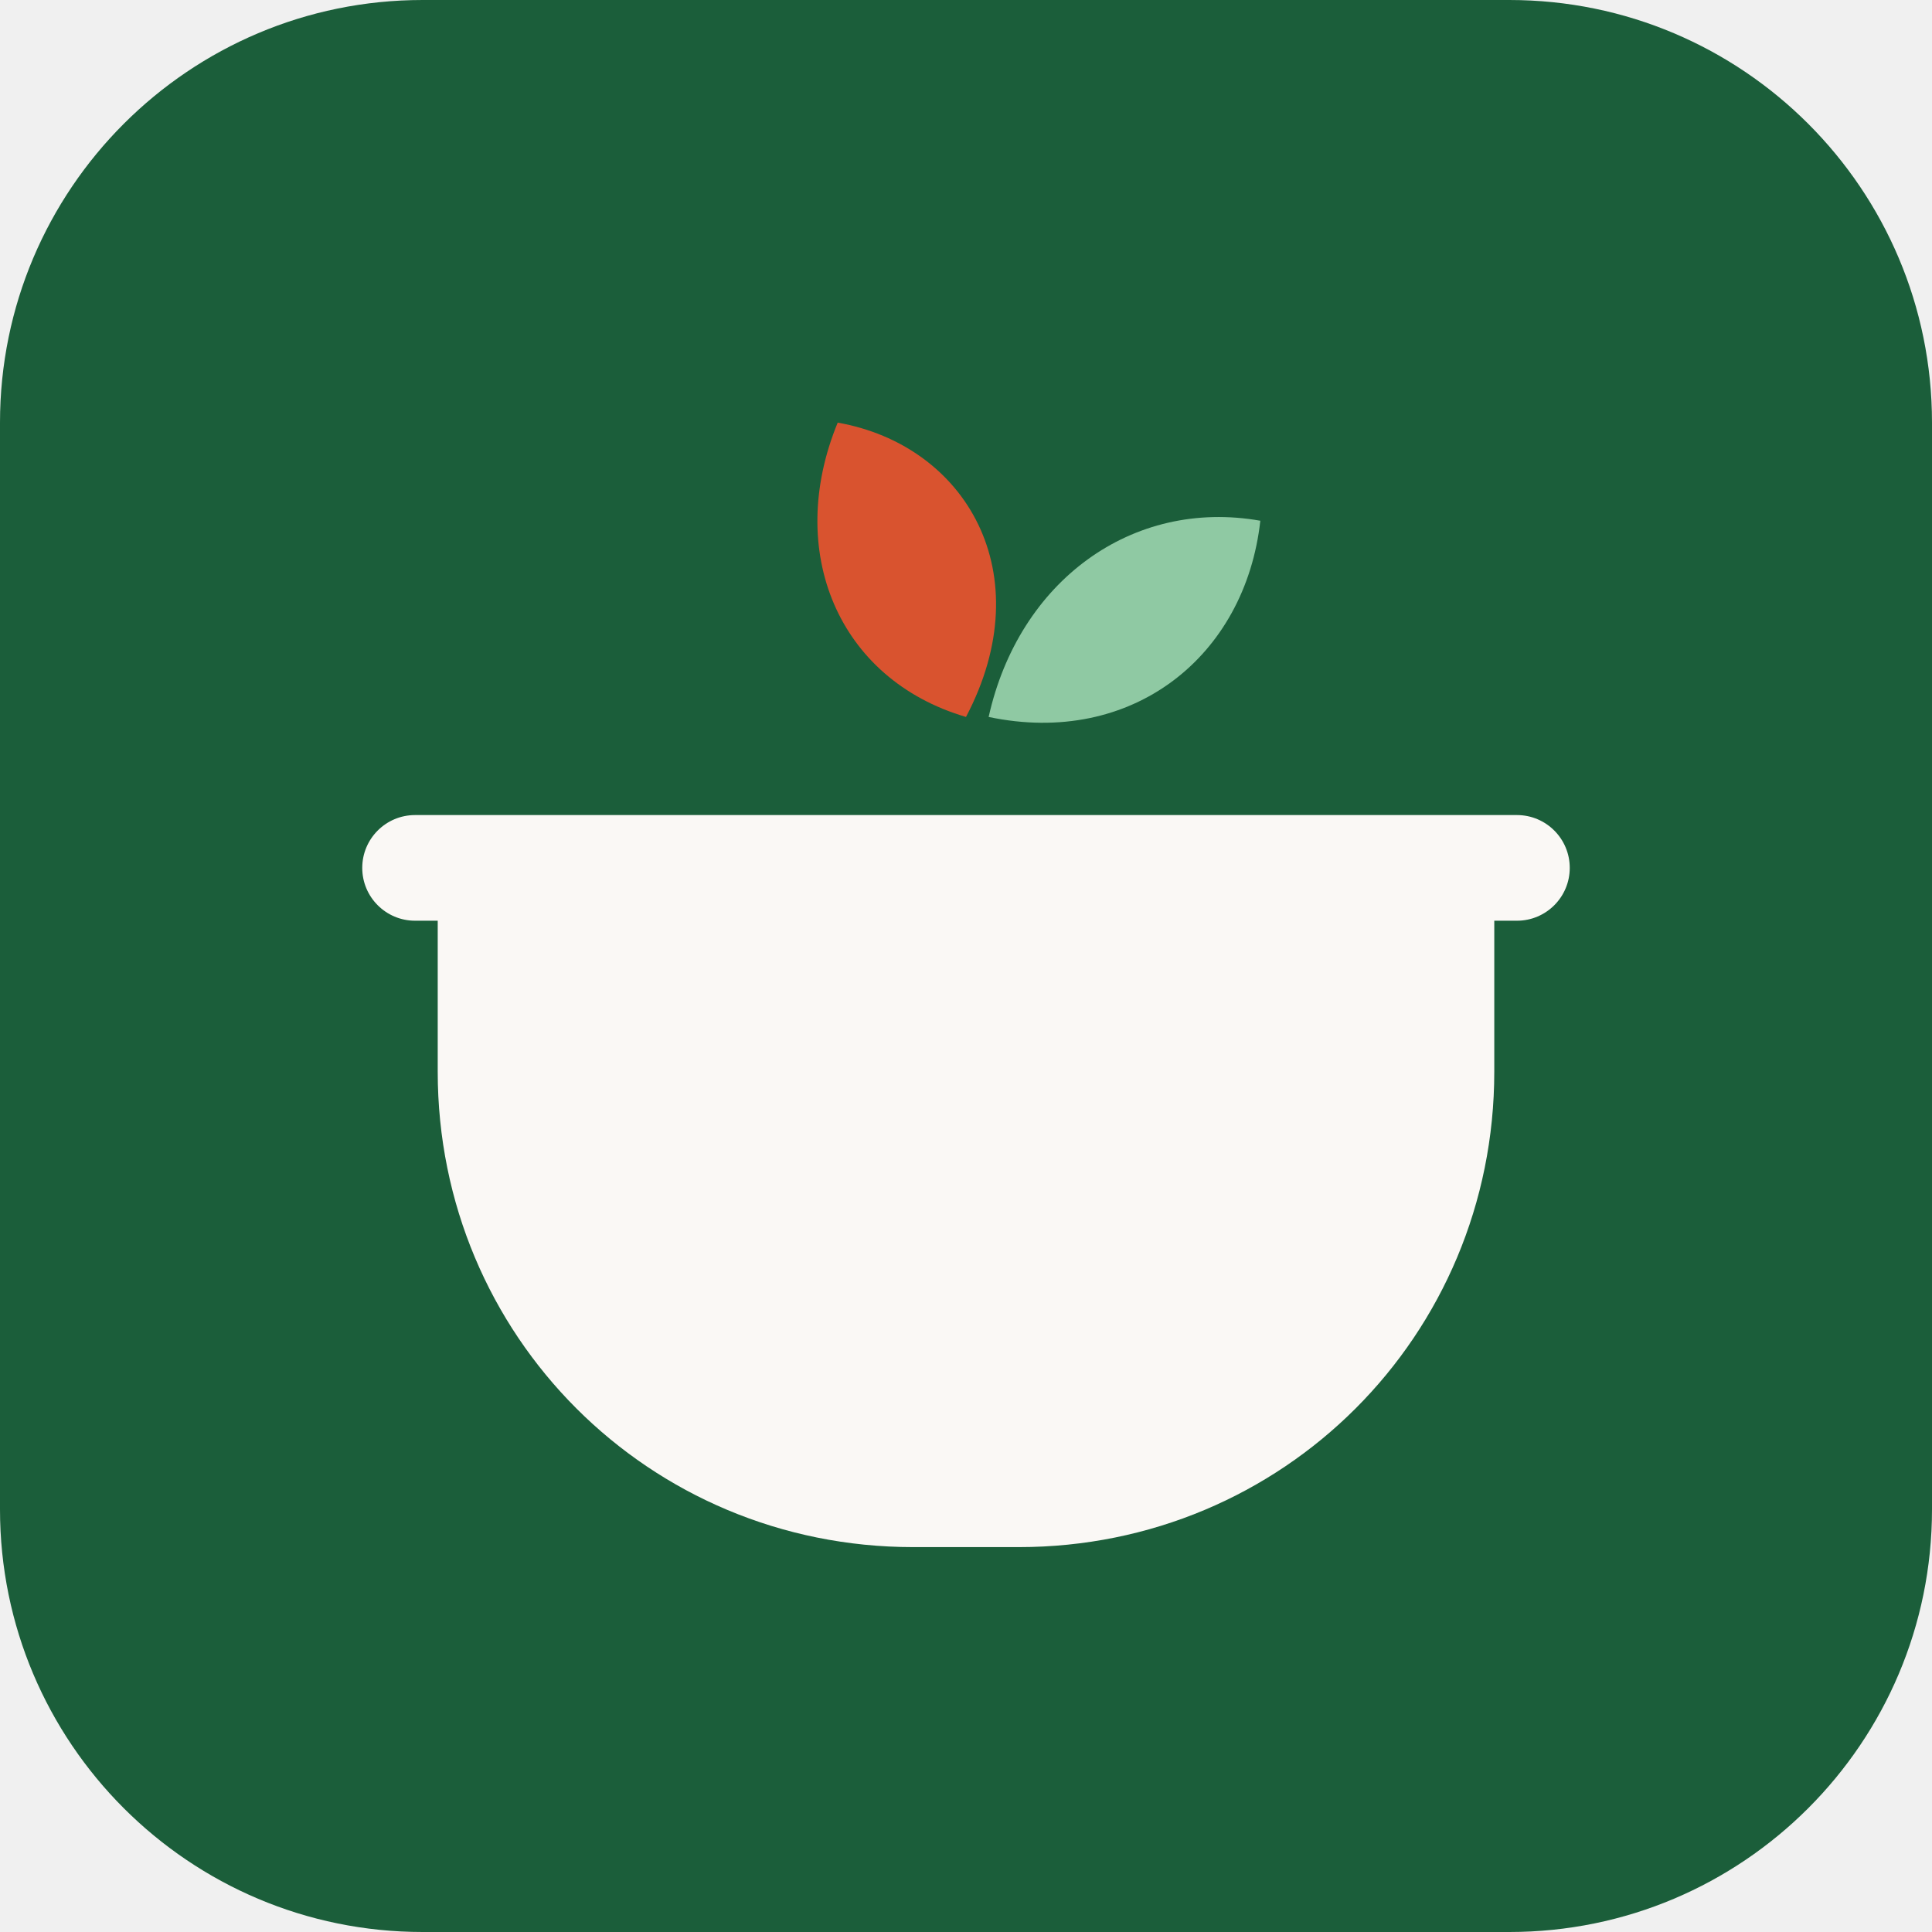
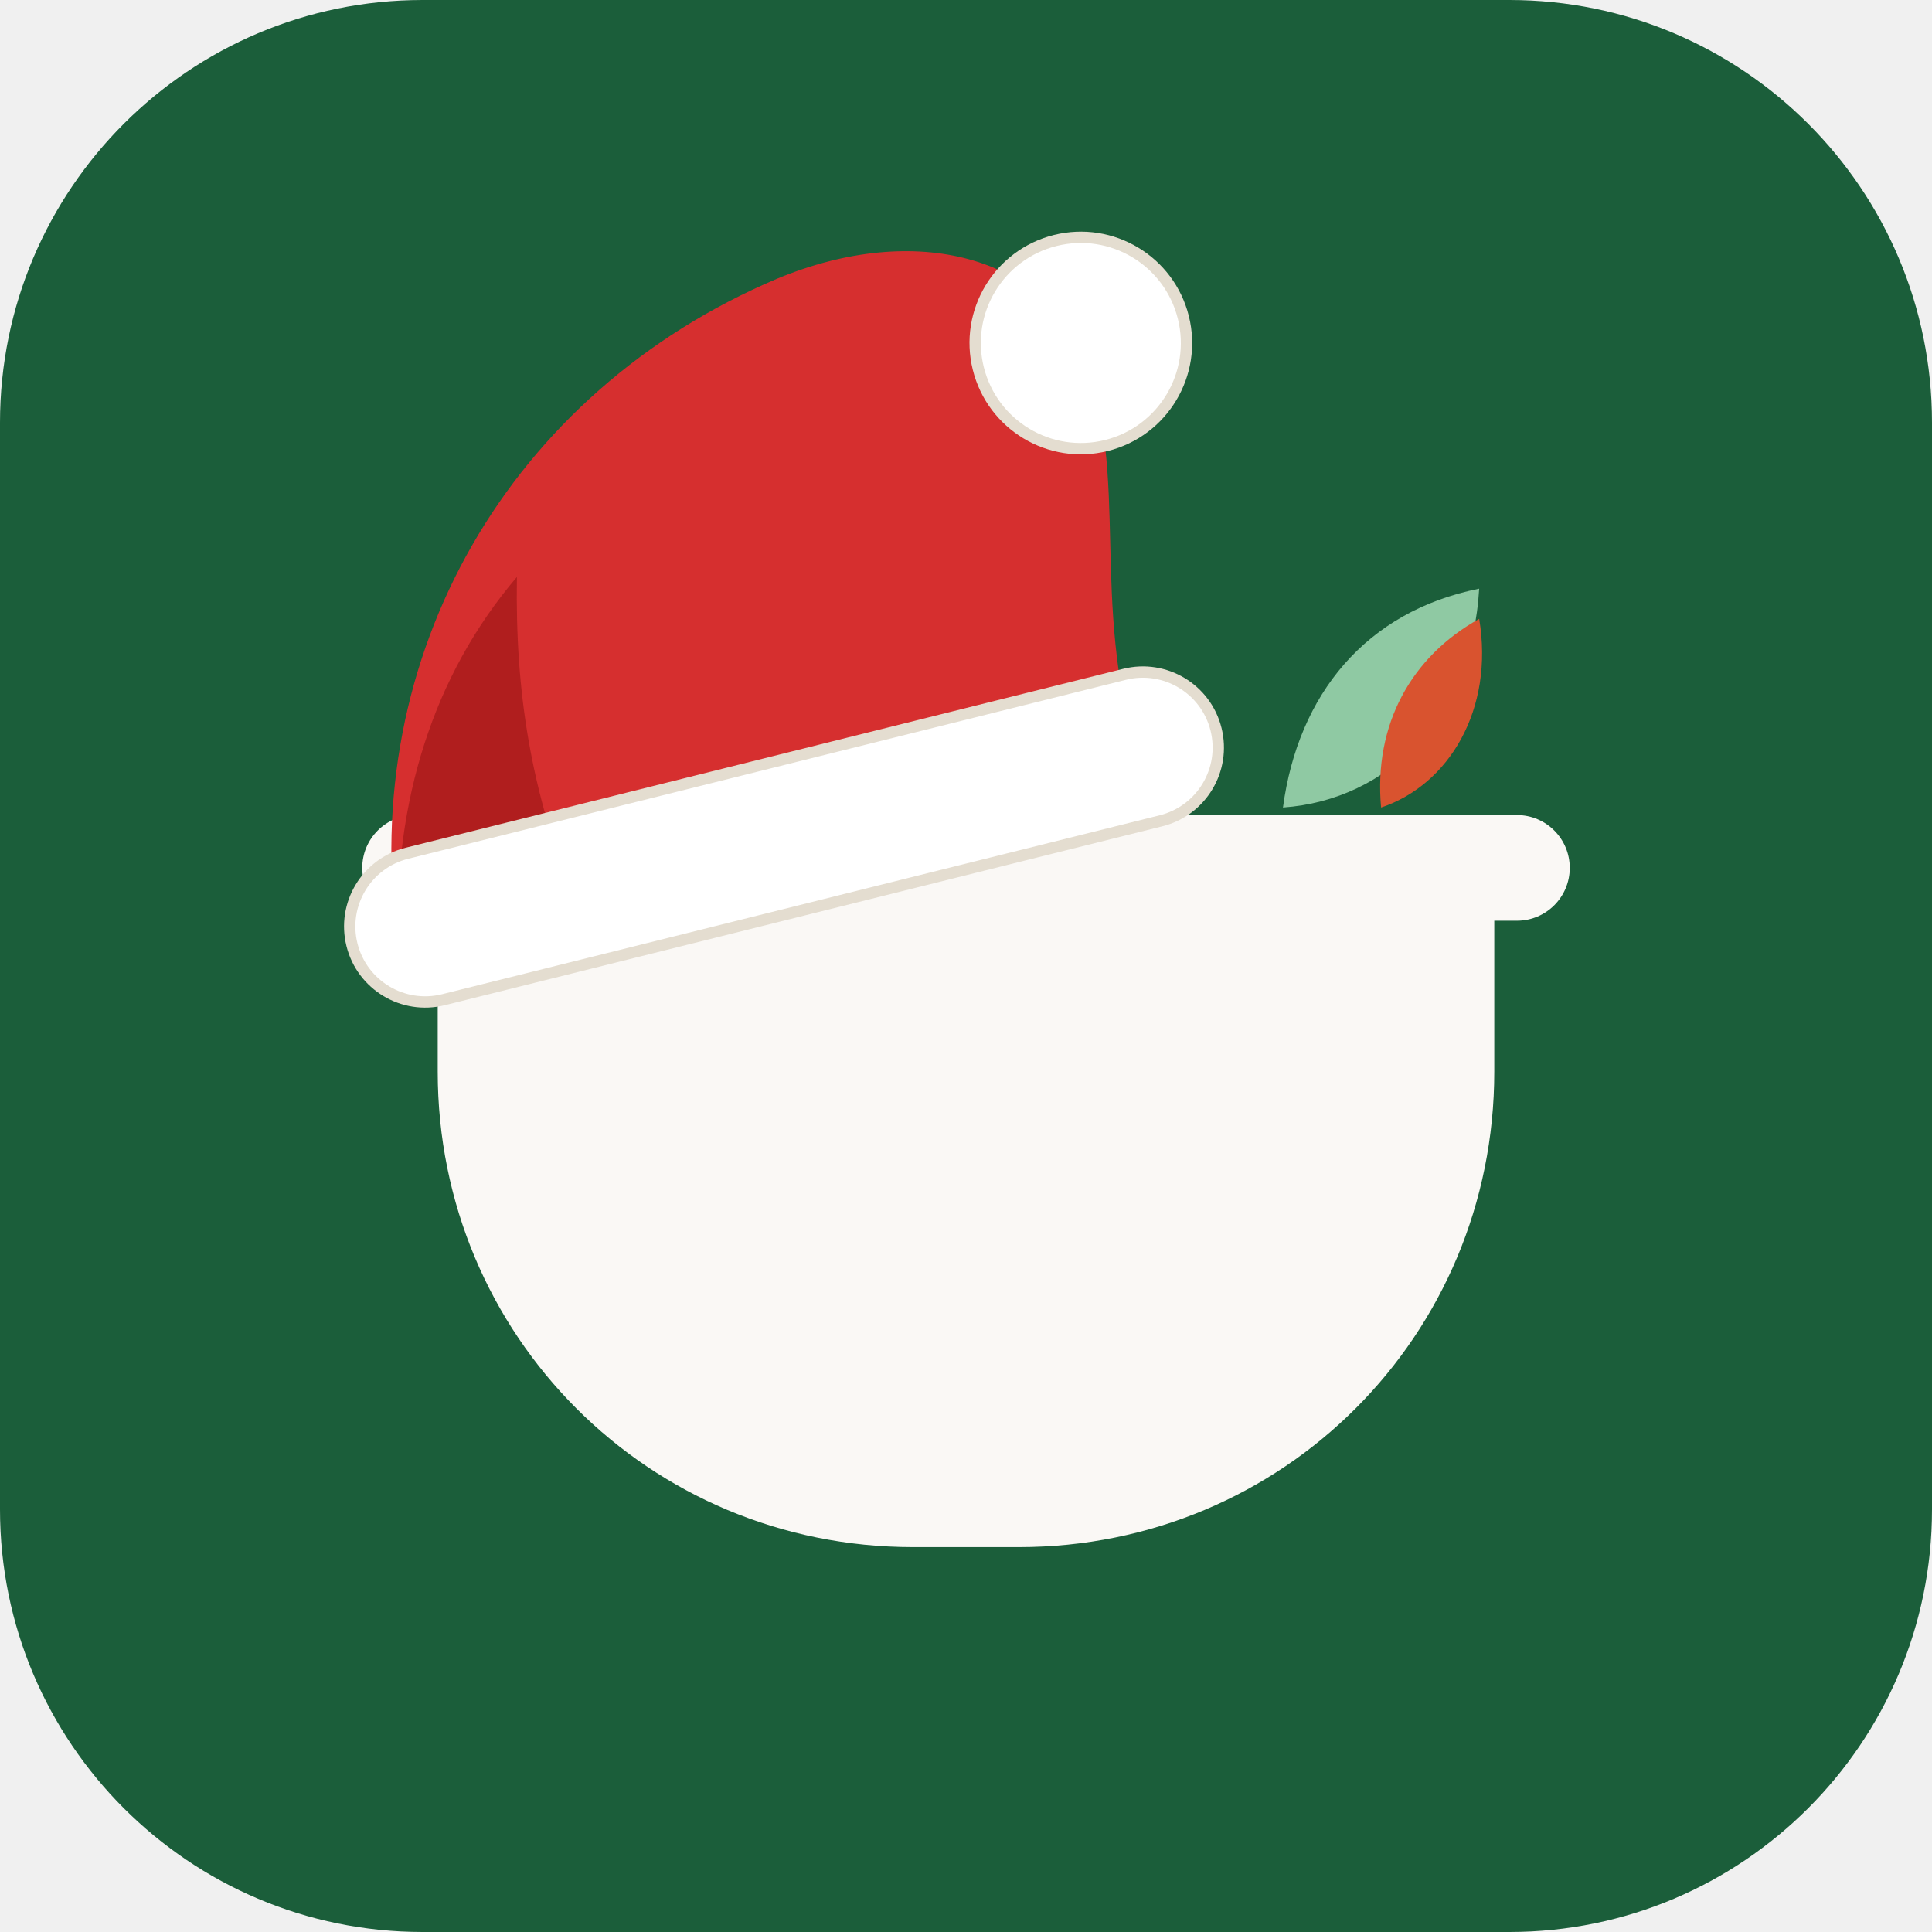
<svg xmlns="http://www.w3.org/2000/svg" viewBox="0 0 512 512">
  <rect width="512" height="512" rx="112" fill="#1B5E3A" />
  <path d="M116 236h280v48c0 70-56 126-126 126h-28c-70 0-126-56-126-126z" fill="#FAF8F5" />
  <rect x="96" y="216" width="320" height="28" rx="14" fill="#FAF8F5" />
-   <path d="M256 190c-34-10-48-44-34-78 34 6 54 40 34 78z" fill="#D9532F" />
-   <path d="M262 190c8-36 38-58 72-52-4 36-34 60-72 52z" fill="#8FC9A3" />
+   <path d="M340 214c4-30 22-52 52-58-2 34-24 56-52 58z" fill="#8FC9A3" />
+   <path d="M366 214c-2-22 8-40 26-50 4 24-8 44-26 50z" fill="#D9532F" />
+   <g transform="rotate(-14 200 232)">
+     <path d="M104 226C112 150 168 92 244 80c40-6 70 12 74 40 4 34-14 62-12 106z" fill="#D62F2F" />
+     <path d="M104 226C112 190 130 160 158 140c-8 30-10 56-6 86z" fill="#B01E1E" />
+     <rect x="92" y="204" width="236" height="40" rx="20" fill="#fff" stroke="#E4DDD0" stroke-width="3" />
+     <circle cx="318" cy="116" r="28" fill="#fff" stroke="#E4DDD0" stroke-width="3" />
+   </g>
</svg>
